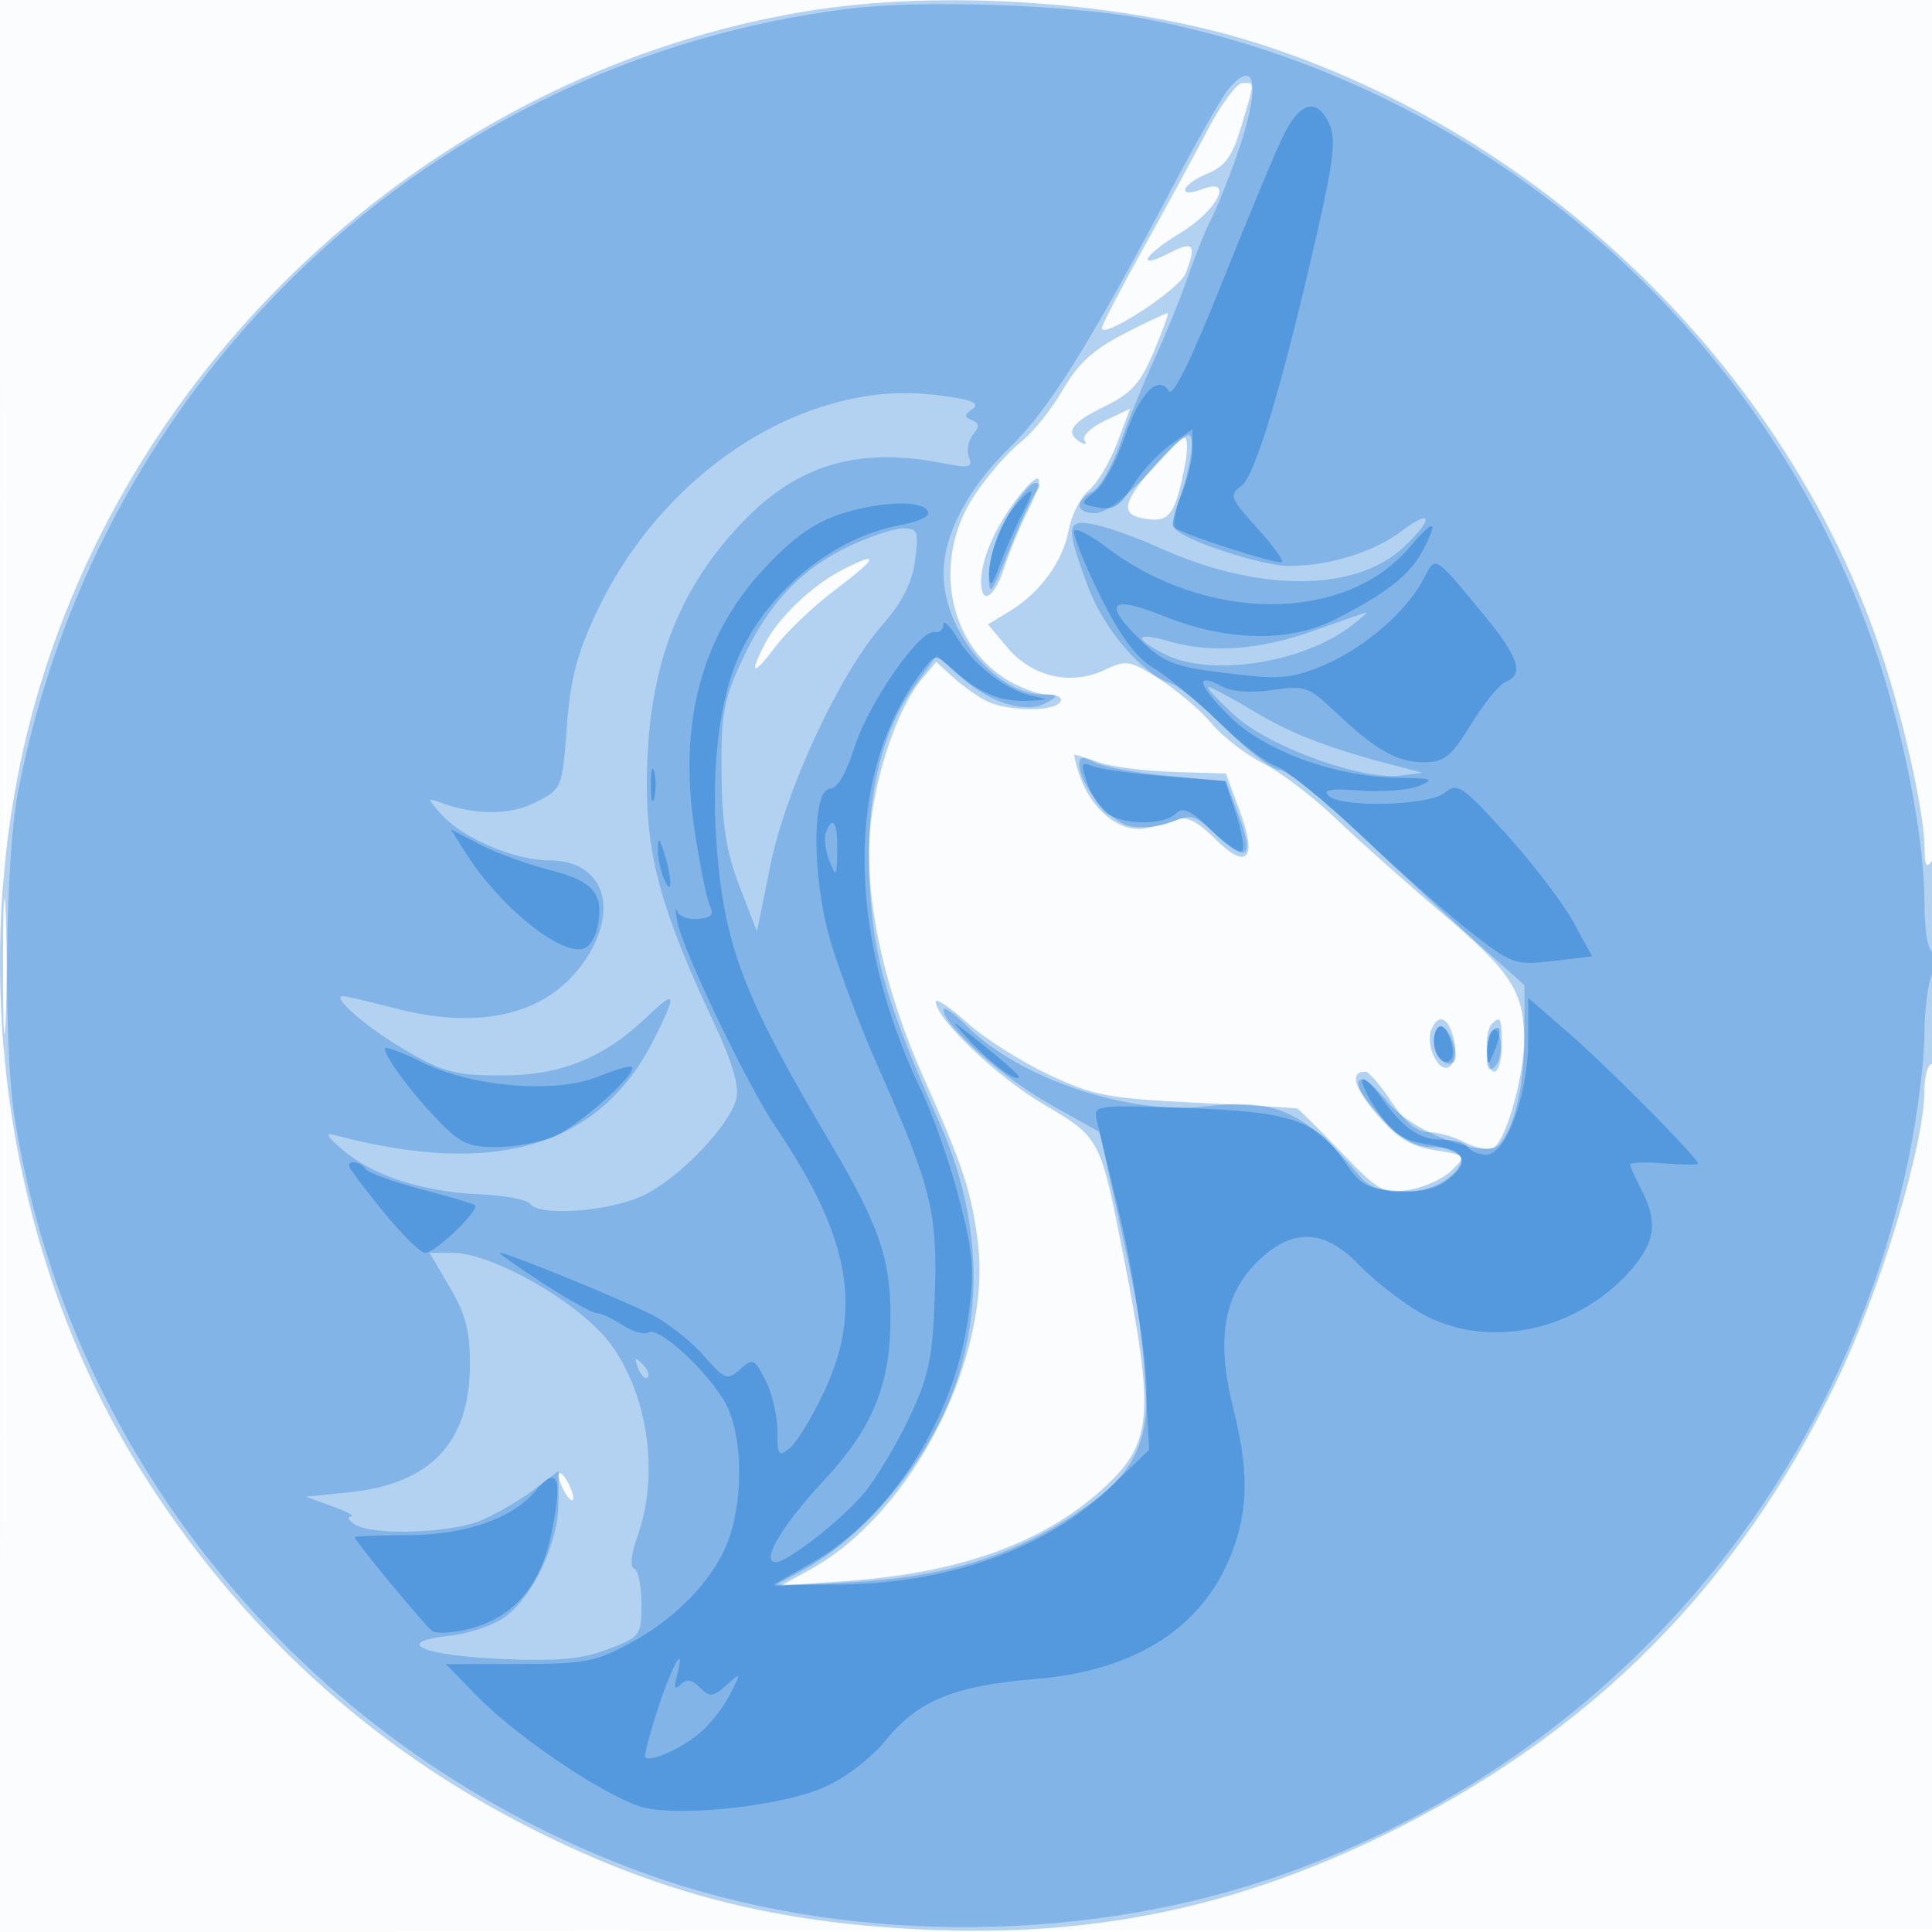
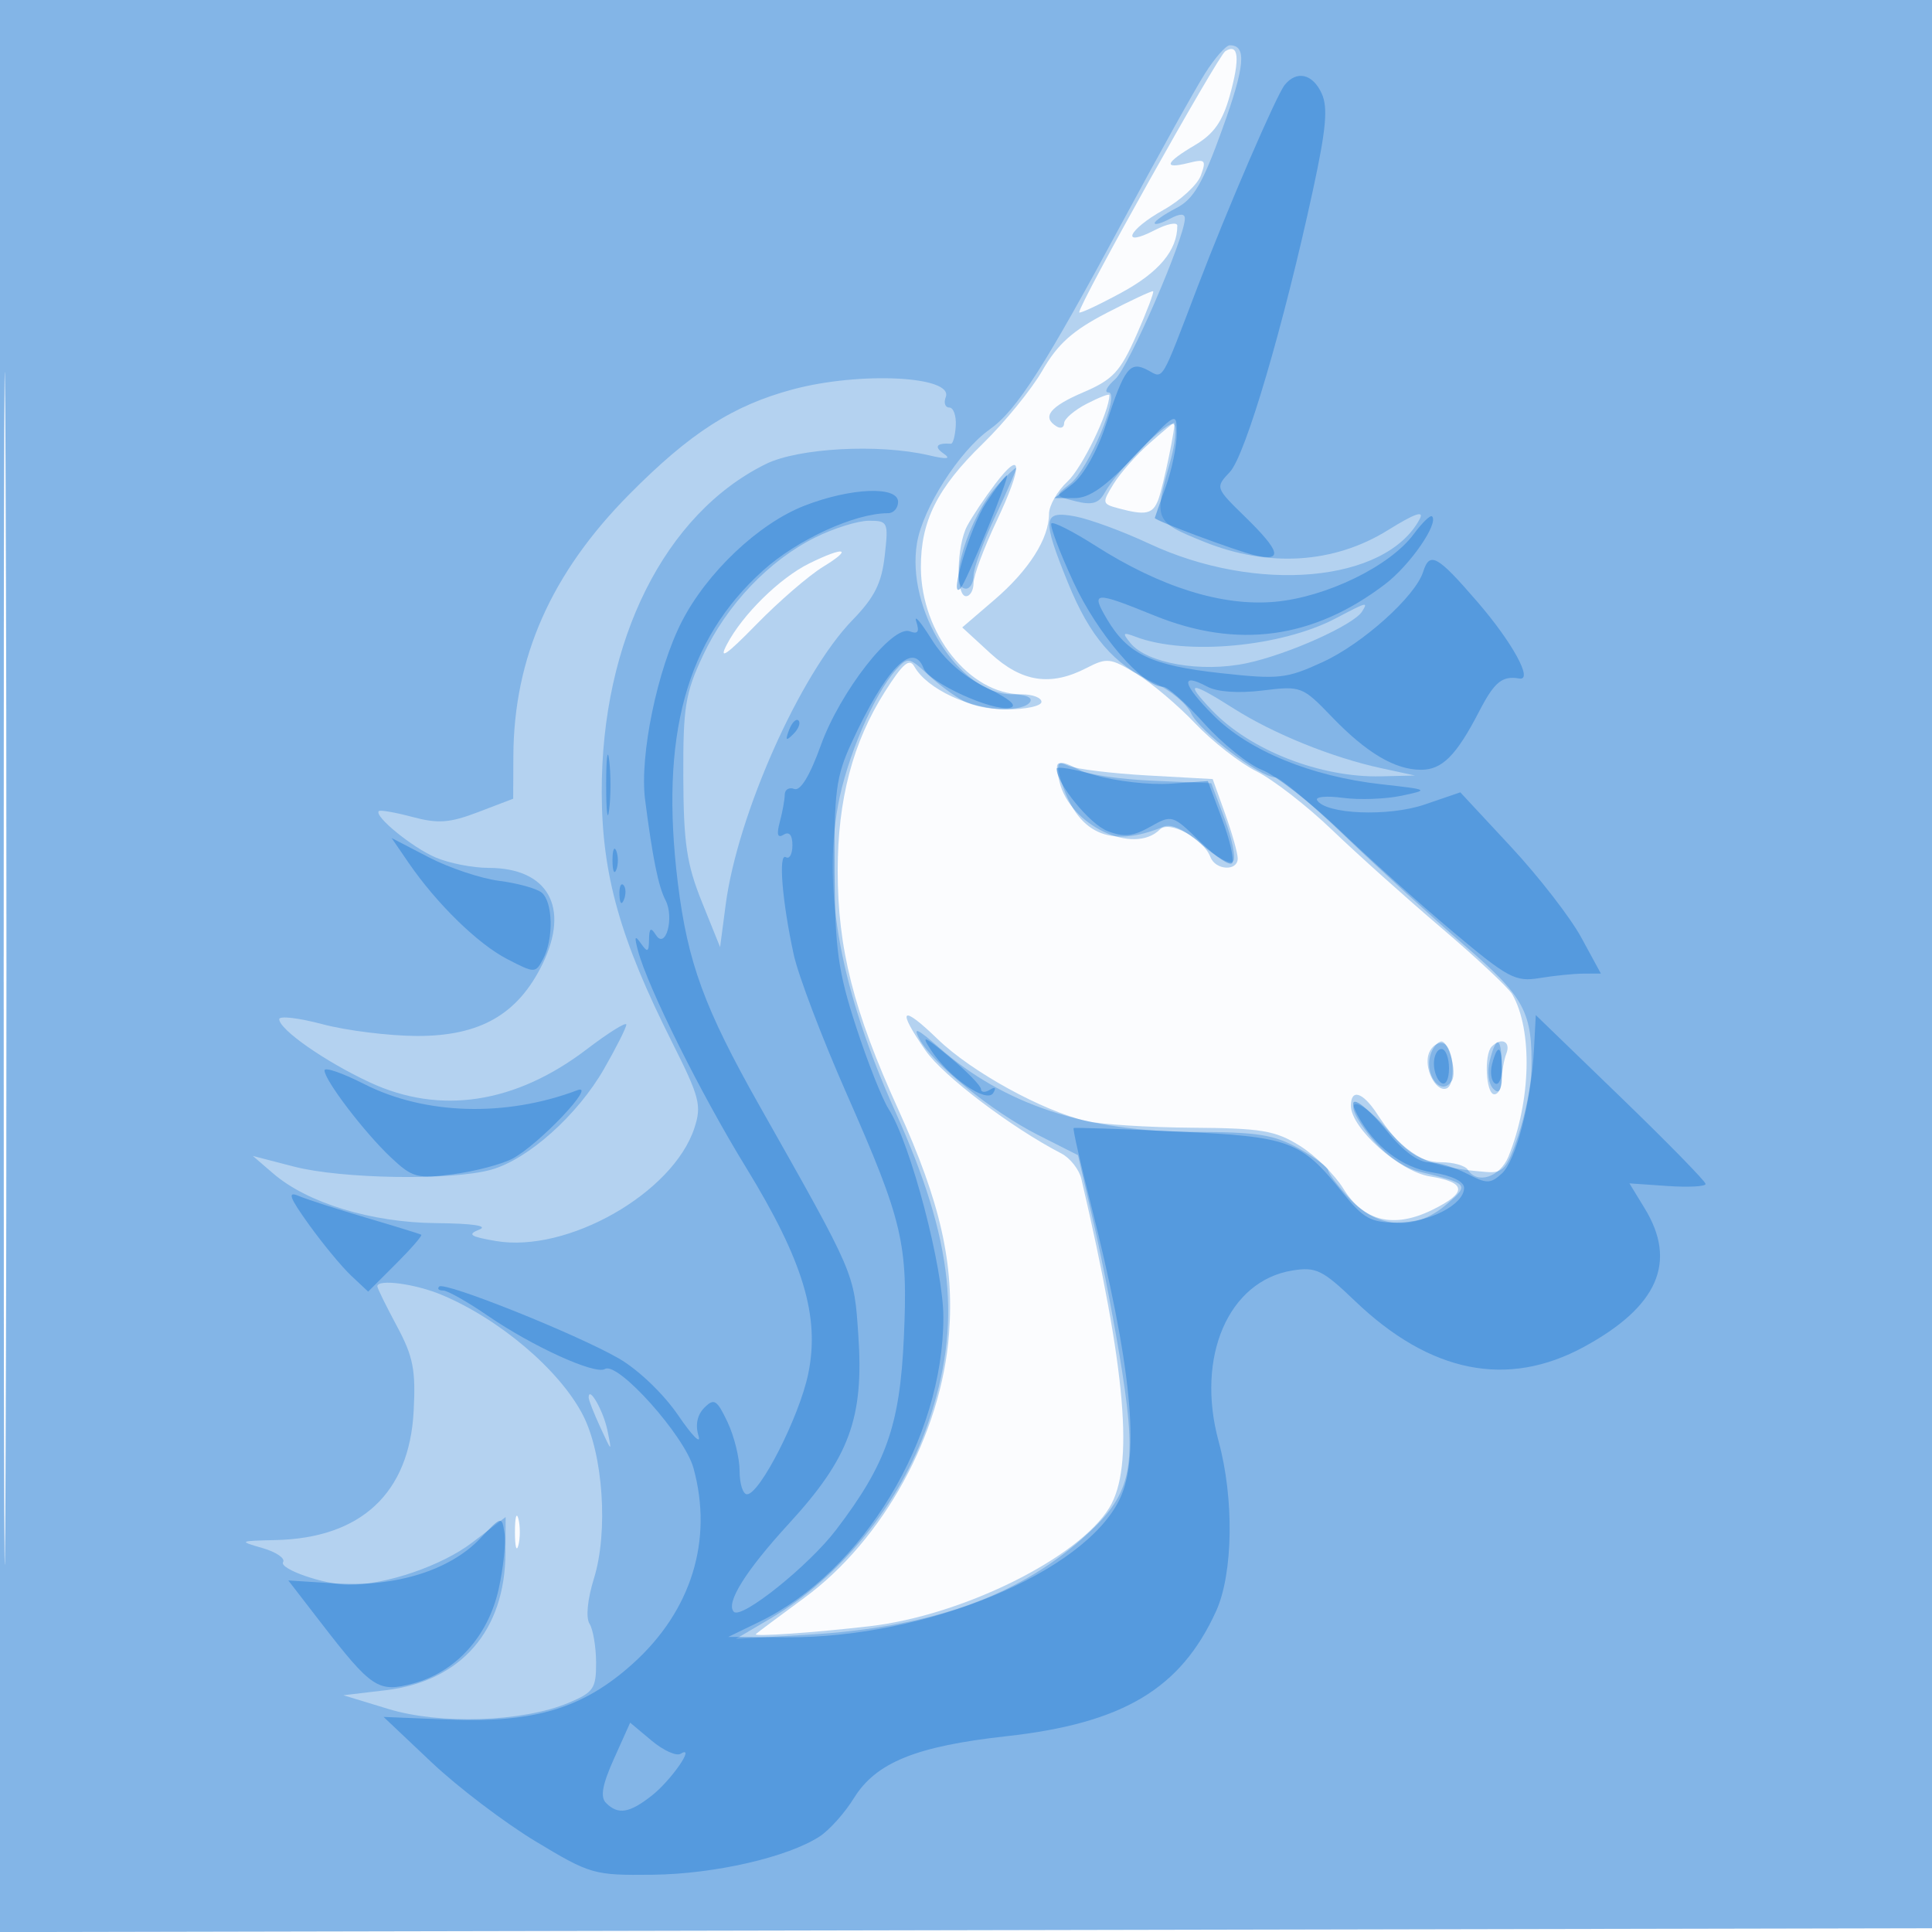
<svg xmlns="http://www.w3.org/2000/svg" width="256" height="256">
  <path fill="#1976D2" fill-opacity=".016" fill-rule="evenodd" d="M0 128.004v128.004l128.25-.254 128.25-.254.254-127.75L257.008 0H0v128.004m.485.496c0 70.4.119 99.053.265 63.672.146-35.38.146-92.98 0-128C.604 29.153.485 58.1.485 128.5" />
-   <path fill="#1976D2" fill-opacity=".319" fill-rule="evenodd" d="M106.437 1.559C59.822 9.395 19.956 44.242 5.692 89.619-5.18 124.208-.25 164.47 18.553 194.637c12.979 20.825 30.572 36.957 52.122 47.794 16.905 8.501 32.038 12.364 51.93 13.255 22.249.996 41.075-2.901 60.935-12.615 27.127-13.267 46.545-32.699 59.648-59.688C249.116 171.171 255 151.75 255 144.393c0-1.866.45-3.393 1-3.393.621 0 .994-5.406.985-14.25-.011-9.57-.334-13.757-.985-12.75-.738 1.142-.973.739-.985-1.685-.019-4.106-2.325-14.953-5.031-23.667-11.898-38.319-44.634-70.759-83.812-83.052-17.394-5.457-41.567-7.091-59.735-4.037m53.564 15.691c-1.803 3.438-5.691 10.592-8.64 15.9-2.948 5.307-5.361 9.948-5.361 10.312 0 1.593 10.302-5.126 11.107-7.244 1.458-3.834 1.055-4.353-2.107-2.718-4.576 2.366-3.512.349 1.38-2.617 4.899-2.97 7.198-7.433 3.009-5.841-3.493 1.328-2.926-.577.608-2.041 2.373-.983 3.31-2.294 4.5-6.303 1.815-6.111 1.804-5.698.142-5.698-.748 0-2.835 2.813-4.638 6.25M149 44.194c-4.146 2.134-6.162 3.979-8.189 7.496-1.479 2.565-4.024 5.708-5.654 6.984-1.631 1.277-4.358 4.424-6.061 6.995-5.413 8.172-3.693 19.054 3.802 24.061 1.869 1.249 4.483 2.27 5.809 2.27 1.353 0 2.14.439 1.793 1-.834 1.349-7.108 1.269-9.816-.125-1.201-.619-3.183-2.035-4.405-3.147l-2.221-2.022-2.006 2.397c-3.101 3.706-6.153 12.715-6.76 19.956-.758 9.038 1.833 20.969 7.123 32.803 5.143 11.507 6.306 15.029 7.144 21.642 1.93 15.241-8.664 36.009-22.162 43.444l-3.897 2.146 8.5-.588c14.997-1.037 26.111-4.997 33.98-12.107 6.757-6.104 7.08-9.552 2.901-30.899-3.079-15.727-3.11-15.785-10.556-20.14C132.2 142.778 124 134.983 124 132.743c0-.537 1.857.702 4.127 2.752 2.269 2.051 7.107 5.135 10.75 6.855 5.993 2.829 7.86 3.187 19.623 3.768 7.15.352 13.171.695 13.379.762.208.066 2.811 2.651 5.784 5.745 5.071 5.278 5.631 5.589 9.061 5.032 2.011-.326 4.552-1.489 5.648-2.584 1.988-1.988 1.985-1.992-2.227-2.666-3.248-.519-5.007-1.596-7.651-4.685-3.125-3.651-3.693-5.722-1.568-5.722.445 0 1.999 1.8 3.455 4 1.773 2.678 3.386 4.002 4.883 4.006 1.23.004 3.421.625 4.87 1.381 1.449.756 3.159 1.05 3.8.654 1.675-1.035 4.074-9.655 4.021-14.45-.069-6.282-1.756-8.846-10.955-16.652-4.675-3.967-10.975-9.581-14-12.475-3.025-2.893-7.356-6.187-9.624-7.319-2.269-1.131-5.345-3.507-6.836-5.28-1.491-1.772-4.601-4.42-6.91-5.885-3.954-2.507-4.381-2.577-7.309-1.19-4.407 2.087-9.566.896-12.808-2.956l-2.607-3.099 2.886-1.755c4.064-2.471 7.041-6.574 7.833-10.793.372-1.986 1.564-4.329 2.649-5.207 1.084-.878 2.759-3.674 3.723-6.212l1.752-4.616-3.332 1.589c-1.832.874-3.056 2.034-2.72 2.578.343.555.104.676-.542.276-2.092-1.292-1.214-2.593 3.201-4.737 3.54-1.72 4.756-3.063 6.489-7.165 1.173-2.777 2.025-5.112 1.894-5.189-.131-.077-2.714 1.133-5.739 2.69m3.561 18.006c-4.017 4.693-4.098 6.158-.362 6.604 2.787.333 3.557-.802 4.792-7.054.407-2.062.386-3.75-.047-3.75-.434 0-2.406 1.89-4.383 4.2m-17.891 3.989c-2.842 3.726-4.67 7.983-4.67 10.876 0 3.222 1.768 2.173 3.058-1.815.667-2.062 2.083-5.481 3.147-7.597 2.494-4.959 1.704-5.712-1.535-1.464m-23.17 9.38c-3.906 2.028-8.316 6.238-10.089 9.631-2.23 4.269-1.653 4.479 1.339.487 1.513-2.017 5.158-5.472 8.1-7.678 5.559-4.165 5.813-5.119.65-2.44m31.607 27.308c1.558 4.469 5.279 7.452 8.587 6.886 1.543-.264 3.534-.794 4.423-1.178 1.091-.47 2.658.343 4.812 2.497 4.332 4.333 5.731 2.791 3.331-3.673l-1.822-4.909-6.891-.212c-3.791-.117-8.231-.68-9.869-1.25-1.637-.571-3.111-1.038-3.275-1.038-.165 0 .152 1.295.704 2.877M.397 128c0 7.975.156 11.238.346 7.25.189-3.988.189-10.513 0-14.5-.19-3.987-.346-.725-.346 7.25m189.214 8.572c-.332.865-.114 2.489.485 3.608 1.479 2.764 3.368.804 2.512-2.607-.728-2.899-2.094-3.355-2.997-1.001m8.056-.905c-1.054 1.053-.776 6.333.333 6.333.55 0 1-1.575 1-3.5 0-3.597-.182-3.984-1.333-2.833M74.031 195.5c0 .55.436 1.675.969 2.5.533.825.969 1.05.969.5s-.436-1.675-.969-2.5c-.533-.825-.969-1.05-.969-.5" />
-   <path fill="#1976D2" fill-opacity=".315" fill-rule="evenodd" d="M112.5 1.15C57.228 8.032 13.056 49.69 2.379 105c-1.713 8.874-1.959 33.61-.43 43.182 7.318 45.809 39.475 84.242 83.817 100.176 25.315 9.096 56.434 9.339 82.391.643 43.498-14.573 75.661-50.944 84.827-95.924 1.109-5.44 2.016-12.663 2.016-16.05 0-3.387.515-7.12 1.143-8.295.858-1.603.858-2.232 0-2.518-.696-.232-1.143-2.844-1.143-6.687 0-7.694-2.29-20.176-5.657-30.834-13.863-43.886-51.918-77.487-97.616-86.192C141.861.622 122.183-.056 112.5 1.15m50.311 10.6c-.824.963-4.345 7.15-7.825 13.75-10.659 20.22-16.034 28.793-21.184 33.792-5.513 5.351-8.747 11.481-8.78 16.642-.048 7.534 6.853 16.017 13.096 16.096 2.132.028 2.195.14.594 1.071-2.607 1.518-7.372.136-11.237-3.257l-3.376-2.964-2.937 4.055c-4.512 6.228-6.536 15.185-5.938 26.277.531 9.857 2.308 15.907 9.298 31.651 6.747 15.196 5.832 31.195-2.513 43.916-4.426 6.747-9.959 12.175-15.509 15.216l-4 2.191 10-.515c12.142-.626 20.94-3.217 29.324-8.636 11.812-7.634 12.521-12.474 6.049-41.288l-2.191-9.753-6.447-3.605C133.057 142.934 125 135.81 125 133.802c0-.525 1.407.451 3.126 2.17 6.939 6.939 21.482 11.82 31.656 10.624 9.326-1.096 13.096.643 20.612 9.51 2.092 2.467 8.296 2.472 11.5.009 2.954-2.271 2.019-4.115-2.085-4.115-2.228 0-3.999-.982-6.441-3.571-3.186-3.378-4.202-5.429-2.691-5.429.373 0 1.869 1.428 3.326 3.172 3.206 3.841 12.803 7.47 14.616 5.527 2.052-2.2 3.381-7.93 3.381-14.581v-6.583l-6.18-5.517c-3.4-3.035-10.334-9.455-15.41-14.268-5.076-4.813-9.975-8.75-10.885-8.75-.91 0-4.1-2.444-7.087-5.432-2.987-2.987-6.249-5.691-7.248-6.008-3.809-1.209-8.902-7.141-11.031-12.848-3.026-8.11-2.902-9.033 1.091-8.16 1.787.391 5.5 1.731 8.25 2.978 13.305 6.033 26.228 5.979 32.612-.137 3.903-3.74 3.666-5.082-.362-2.042-3.731 2.816-9.595 4.635-14.963 4.643-3.399.006-13.303-3.183-15-4.829-.393-.381-.075-2.486.706-4.678.78-2.193 1.419-5.112 1.418-6.487-.001-2.259-.513-1.945-5.309 3.25-3.292 3.567-6.123 5.75-7.455 5.75-2.601 0-2.807-1.576-.376-2.877.974-.522 2.608-3.35 3.632-6.286 1.023-2.935 3.095-8.037 4.604-11.337 1.508-3.3 3.516-8.25 4.462-11 .945-2.75 2.309-6.125 3.031-7.5.721-1.375 2.254-5.184 3.406-8.465 3.136-8.933 2.614-13.116-1.095-8.785m-54.049 42.192C96.478 57.869 85.26 68.065 79.196 80.813c-2.747 5.776-3.606 9.035-4.087 15.5-.604 8.125-.635 8.201-4.109 9.984-3.395 1.742-7.959 1.755-12.663.036-1.755-.642-1.753-.576.045 1.472C61.21 111.027 68.11 114 72.759 114c6.896 0 9.317 5.905 5.17 12.614-4.706 7.615-13.732 10.083-25.573 6.991-3.38-.883-6.487-1.605-6.905-1.605-1.702 0 3.268 4.267 8.483 7.282 4.821 2.787 6.502 3.218 12.566 3.218 7.848 0 13.504-2.287 19.25-7.783 3.894-3.726 4.029-3.187.797 3.19-7.102 14.016-20.958 18.144-42.047 12.527-1.517-.404-1.275.082 1 2.013 3.942 3.345 10.582 5.484 18 5.799 3.3.14 6.322.704 6.715 1.254 1.276 1.785 11.022.992 15.353-1.25 4.778-2.472 11.12-9.16 11.996-12.649.424-1.689-.525-4.879-3.058-10.275-6.849-14.593-8.856-21.854-8.796-31.826.088-14.657 3.884-25.019 12.505-34.134 7.337-7.758 15.403-10.195 26.538-8.02 3.685.72 4.17.617 3.638-.77-.338-.881-.096-2.227.539-2.991.88-1.062.848-1.514-.138-1.912-1.046-.422-1.04-.698.035-1.454.954-.67.25-1.11-2.5-1.565-6.275-1.036-11.49-.654-17.565 1.288m24.78 14.396c-1.412 2.409-2.529 5.855-2.514 7.75.026 3.116.255 2.848 2.637-3.088 1.435-3.575 3.052-7.062 3.594-7.75.66-.837.629-1.25-.094-1.25-.595 0-2.225 1.952-3.623 4.338M112.5 72.387c-6.408 3.035-10.682 7.588-14.185 15.113-2.439 5.239-2.782 7.142-2.707 15 .065 6.854.635 10.422 2.39 14.962l2.305 5.962 1.748-8.636c2.059-10.172 9.164-25.468 14.84-31.948 2.677-3.057 3.966-5.596 4.36-8.59.507-3.86.361-4.249-1.596-4.24-1.185.005-4.405 1.075-7.155 2.377M174 83.605c-6.991 2.5-13.465 2.983-18.94 1.412-4.588-1.316-5.014-.567-.903 1.585 6.08 3.182 18.367 1.345 24.971-3.733 1.305-1.004 2.147-1.771 1.872-1.706-.275.065-3.425 1.164-7 2.442m-10.303 11.274c4.594 4.158 16.92 8.572 22.016 7.885l2.787-.375-3-.775c-9.175-2.367-14.226-4.282-19.197-7.275-3.05-1.836-5.828-3.321-6.174-3.298-.346.023 1.259 1.75 3.568 3.838m-20.693 6.336c.007 2.666 3.902 7.545 6.555 8.21 1.534.386 4.027.161 5.643-.509 2.609-1.08 3.166-.938 5.651 1.443 4.286 4.106 5.396 3.407 3.35-2.109l-1.762-4.75-7.693-.7c-4.232-.385-8.606-1.189-9.721-1.785-1.547-.829-2.026-.781-2.023.2M190 137.941c0 1.962 1.691 3.702 2.658 2.734.785-.785-.65-4.675-1.725-4.675-.513 0-.933.873-.933 1.941m7.75-1.369c-.412.419-.75 1.901-.75 3.295 0 1.82.305 2.228 1.085 1.448.596-.596.934-2.079.75-3.295-.184-1.215-.673-1.867-1.085-1.448M59.618 170.611c2.133 3.64 2.691 5.844 2.647 10.462-.095 10.17-5.279 15.557-16.036 16.667l-5.707.589 3.489 1.259c1.919.693 3.039 1.301 2.489 1.351-.55.05-.325.528.5 1.061 2.323 1.501 12.65 1.173 16.728-.531 2.016-.842 5.151-2.665 6.968-4.051l3.304-2.52v4.339c0 5.17-3.398 12.344-7.136 15.064-1.449 1.056-4.74 2.156-7.313 2.446-7.655.863-3.684 2.611 6.992 3.078 7.347.321 10.558.026 13.996-1.287 4.333-1.655 4.461-1.828 4.461-6.037 0-2.384-.437-4.484-.971-4.668-.584-.2-.402-1.928.456-4.333 2.889-8.095 1.393-18.689-3.591-25.43C76.907 172.678 65.298 166 59.911 166h-2.995l2.702 4.611m24.946 10.682c.376.986.935 1.541 1.243 1.233.308-.307.001-1.114-.683-1.793-.988-.98-1.102-.865-.56.56" />
-   <path fill="#1976D2" fill-opacity=".428" fill-rule="evenodd" d="M170.158 17.75c-1.035 2.063-4.713 10.864-8.174 19.56-4.107 10.319-6.576 15.355-7.11 14.5-1.42-2.276-3.892.322-5.869 6.169-1.019 3.014-2.775 6.226-3.902 7.139-2.044 1.655-2.043 1.66.428 2.133 1.98.378 2.891-.197 4.543-2.871 1.137-1.839 3.385-4.283 4.997-5.43L158 56.864v2.6c0 1.43-.681 4.23-1.513 6.222-.832 1.991-1.277 3.857-.989 4.145.867.867 13.927 5.078 14.371 4.634.226-.227-1.29-2.296-3.371-4.598-3.507-3.883-3.653-4.28-2.011-5.481 1.857-1.358 5.428-13.315 10.117-33.876 2.112-9.263 2.428-12.143 1.547-14.078-1.591-3.492-3.825-3.001-5.993 1.318m-35.433 49.002c-2.02 2.232-3.745 6.747-3.655 9.563.053 1.615.416 1.247 1.394-1.409.728-1.977 2.058-5.014 2.955-6.75 1.839-3.556 1.632-3.975-.694-1.404m-19.399.374c-5.925 1.056-9.312 3.05-14.217 8.372-8.167 8.86-11.208 20.332-9.101 34.34.716 4.764 1.647 9.354 2.069 10.2.572 1.148.17 1.588-1.585 1.733-1.294.107-2.543-.36-2.776-1.038-.233-.678-.232-.108.004 1.267.634 3.702 9.27 21.744 13.163 27.499 9.768 14.438 11.482 24.003 6.275 35.001-1.563 3.3-3.588 6.618-4.5 7.372-1.492 1.236-1.658 1.006-1.658-2.299 0-2.02-.707-5.04-1.572-6.712-1.47-2.843-1.689-2.935-3.367-1.417-1.676 1.518-1.994 1.397-4.84-1.845-1.675-1.908-4.773-4.344-6.883-5.413C82.277 172.129 67.252 166 66.269 166c-.318 0 2.206 1.8 5.61 4 3.404 2.2 6.639 4 7.19 4 .551 0 2.091.714 3.422 1.586 1.332.873 2.873 1.307 3.425.966 1.499-.926 8.986 6.277 10.641 10.238 1.741 4.169 1.861 11.082.282 16.352-1.593 5.319-6.589 10.852-12.98 14.378-4.895 2.7-6.199 2.957-15.07 2.968l-9.712.012 4.212 4.31c5.641 5.775 18.095 13.984 22.453 14.801 5.558 1.043 17.881-.393 23.271-2.712 3.011-1.295 6.299-3.794 8.456-6.426 4.242-5.177 9.029-7.112 19.795-8.004 13.554-1.122 22.585-7.12 26.216-17.413 1.948-5.52 1.922-10.546-.097-18.58-2.226-8.863-1.265-14.794 3.107-19.166 4.646-4.646 8.916-4.56 13.564.275 1.895 1.972 5.471 4.784 7.946 6.25 8.83 5.229 21.195 2.664 28.395-5.892 2.962-3.521 3.247-6.189 1.099-10.307-.822-1.576-1.494-3.083-1.494-3.351 0-.268 2.025-.325 4.5-.128 2.475.196 4.5.208 4.5.026 0-.735-11.853-12.711-17-17.176l-5.5-4.772v5.633c0 7.107-2.929 15.132-5.524 15.132-1.022 0-2.136-.45-2.476-1-.34-.55-1.941-1-3.559-1-2.956 0-5.143-1.594-8.229-6-.916-1.309-1.889-2.156-2.163-1.883-.273.273.631 2.156 2.009 4.183 1.962 2.887 3.37 3.825 6.496 4.325 5.026.803 5.907 2.179 2.935 4.585-1.687 1.366-3.581 1.804-6.876 1.588-3.932-.258-4.863-.771-6.892-3.798-3.725-5.556-7.084-6.704-21.051-7.188-12.037-.417-12.318-.378-11.846 1.631.266 1.131 1.686 7.007 3.155 13.057 1.469 6.05 2.924 15.411 3.232 20.803l.561 9.802-4.981 4.802c-8.71 8.395-21.839 13.059-36.791 13.069l-8 .005 5.115-2.933c10.414-5.973 18.765-19.016 20.645-32.245.906-6.376.767-8.369-1.101-15.703-1.176-4.62-3.446-11.145-5.044-14.5-10.202-21.415-10.067-42.764.354-56.031 1.495-1.904 1.549-1.902 3.774.125 3.425 3.12 6.285 4.32 9.941 4.17 2.739-.113 2.883-.217.829-.601-3.474-.649-7.865-3.972-10.108-7.652-1.044-1.711-1.899-2.548-1.901-1.861-.002.688-.52 1.138-1.15 1-1.93-.421-8.789 9.426-10.623 15.25-1.086 3.453-2.289 5.5-3.231 5.5-2.192 0-2.463 9.69-.506 18.143.873 3.771 4.043 12.391 7.044 19.156 6.935 15.627 7.738 18.965 7.311 30.373-.297 7.925-.814 10.306-3.44 15.828-1.699 3.575-4.383 8.029-5.963 9.899-3.025 3.577-10.104 9.101-11.663 9.101-2.025 0 .801-4.833 6.225-10.649 6.663-7.144 8.992-12.818 8.992-21.903 0-7.689-1.517-12.067-7.955-22.968-11.251-19.049-13.837-25.61-14.966-37.98-.993-10.882.107-20.789 2.989-26.921 4.025-8.563 12.585-15.429 21.182-16.989 2.063-.374 3.75-1.058 3.75-1.519 0-1.351-3.188-1.744-7.674-.945m71.42 5.421c-8.557 10.056-26.969 10.012-40.219-.095-1.97-1.502-3.84-2.472-4.156-2.156-.316.315 1.159 4.091 3.277 8.389 2.754 5.587 4.802 8.385 7.182 9.815 1.832 1.1 5.71 4.314 8.619 7.141 2.91 2.828 6.361 5.48 7.67 5.894 1.31.414 6.506 4.654 11.548 9.423 5.041 4.769 11.594 10.543 14.56 12.832 5.149 3.972 5.629 4.133 10.571 3.548l5.177-.614-2.532-4.612c-1.393-2.537-5.379-7.753-8.859-11.592-5.802-6.402-6.473-6.857-8.109-5.5-2.116 1.757-13.8 2.055-15.46.395-.78-.78.4-.968 4.2-.667 2.907.23 6.41-.041 7.785-.602 2.184-.89 1.849-1.027-2.645-1.083-8.386-.103-17.845-3.553-22.496-8.204-4.182-4.182-4.57-5.845-.907-3.884 1.306.698 3.873.874 6.665.455 4.233-.635 4.791-.445 8.212 2.795 5.454 5.164 8.26 6.775 11.808 6.775 2.756 0 3.614-.687 6.29-5.036 1.705-2.77 3.768-5.294 4.586-5.607 2.459-.944 1.712-3.308-2.759-8.718-6.829-8.267-6.484-8.058-8.127-4.919-2.223 4.244-7.601 8.945-12.921 11.295-3.855 1.703-5.914 1.995-10.5 1.489-9.494-1.046-10.802-1.48-14.066-4.671-5.103-4.99-4.062-6.054 3.11-3.179 8.398 3.366 16.64 3.505 22.75.384 6.862-3.506 9.879-5.903 11.589-9.21 2.107-4.075 1.469-4.173-1.843-.281M86.232 104c0 1.925.206 2.713.457 1.75.252-.963.252-2.537 0-3.5-.251-.963-.457-.175-.457 1.75m57.89-.079c.599 1.717 1.911 3.562 2.917 4.1 2.52 1.348 7.312 1.228 8.759-.219.931-.931 1.976-.444 4.685 2.182 1.918 1.858 3.766 3.101 4.106 2.76.341-.34-.026-2.56-.815-4.931l-1.434-4.313-7.92-.638c-4.356-.35-8.7-.958-9.653-1.35-1.549-.637-1.618-.382-.645 2.409m-34.689 6.394c-.278.724-.067 2.411.468 3.75.895 2.243.977 2.139 1.036-1.315.064-3.795-.582-4.84-1.504-2.435m-47.72 2.701c4.571 7.219 12.753 13.787 15.745 12.638.703-.269 1.484-1.57 1.736-2.891.836-4.371-.525-5.992-6.261-7.453-2.988-.761-7.18-2.291-9.314-3.399l-3.882-2.016 1.976 3.121m25.457-.516c-.016 1.1.357 2.9.83 4 1.095 2.548 1.095-.081 0-3.5-.644-2.01-.806-2.108-.83-.5m41.33 25.406c2.758 3.003 6.5 5.737 6.5 4.75 0-.228-2.137-2.125-4.75-4.216-4.574-3.66-4.639-3.68-1.75-.534m61.5.035c0 1.99 1.304 3.422 2.252 2.474.784-.784-.341-4.415-1.369-4.415-.485 0-.883.873-.883 1.941m7.667-1.274c-.367.366-.638 1.604-.604 2.75.059 1.915.141 1.89 1.022-.312.979-2.448.776-3.633-.418-2.438M51 138.93c0 1.111 3.209 5.475 6.852 9.32 3.041 3.209 4.179 3.75 7.883 3.75 2.381 0 5.825-.625 7.652-1.388 3.253-1.36 11.149-8.409 10.333-9.225-.227-.227-2.167.32-4.311 1.216-5.608 2.343-16.719 1.488-23.356-1.797-2.779-1.375-5.053-2.219-5.053-1.876m-4.328 16.32C51.121 161.318 55.35 166 56.38 166c1.323 0 7.272-5.742 6.547-6.32-.235-.187-3.47-1.143-7.189-2.124-3.718-.982-7.007-2.183-7.309-2.67-.301-.487-1.026-.886-1.61-.886-.673 0-.727.459-.147 1.25m24.267 42.323c-2.997 3.612-9.267 5.805-16.689 5.839-3.987.018-7.25.14-7.25.271 0 .481 9.384 11.836 10.279 12.439.508.342 2.466.274 4.351-.151 6.073-1.37 9.818-5.43 11.318-12.27 1.695-7.733 1.024-9.782-2.009-6.128m16.289 28.677c-1.129 3.438-1.9 6.404-1.715 6.591.641.651 4.335-.933 6.925-2.971 1.431-1.125 3.33-3.469 4.219-5.208 1.608-3.145 1.606-3.152-.401-1.365-1.784 1.589-2.191 1.626-3.501.315-1.062-1.062-1.79-1.177-2.563-.404-.773.773-.921.471-.519-1.064 1.228-4.697-.518-1.766-2.445 4.106" />
+   <path fill="#1976D2" fill-opacity=".311" fill-rule="evenodd" d="M0 128.004v128.004l128.25-.254 128.25-.254.254-127.75L257.008 0H0v128.004m.485.496c0 70.4.119 99.053.265 63.672.146-35.38.146-92.98 0-128C.604 29.153.485 58.1.485 128.5M162.361 6.782C161.375 7.403 143 40.245 143 41.385c0 .233 2.505-.934 5.567-2.593 4.994-2.704 7.433-5.619 7.433-8.883 0-.528-1.35-.262-3 .591-4.602 2.38-3.562-.036 1.152-2.675 2.284-1.279 4.521-3.343 4.972-4.587.74-2.039.577-2.201-1.652-1.642-3.415.858-3.091-.033.861-2.365 2.493-1.471 3.655-3.115 4.609-6.523 1.393-4.976 1.19-7.043-.581-5.926m-15.73 34.688c-4.484 2.32-6.49 4.117-8.5 7.613-1.447 2.517-5.012 6.891-7.921 9.721-6.024 5.858-8.22 10.259-8.188 16.414.045 8.724 6.453 16.782 13.346 16.782 1.448 0 2.632.45 2.632 1s-2.084 1-4.632 1c-4.742 0-10.536-2.691-12.201-5.666-.659-1.178-1.521-.446-3.918 3.328-4.248 6.69-6.249 14.279-6.249 23.706 0 10.317 2.104 18.609 8.027 31.64 5.597 12.311 7.436 20.452 6.724 29.758-1.015 13.259-8.689 27.254-19.166 34.952-3.347 2.459-6.242 4.623-6.434 4.809-.385.372 7.667-.186 15.11-1.048 12.279-1.421 27.672-9.04 31.738-15.709 3.304-5.42 2.216-18.191-3.711-43.55-.293-1.254-1.49-2.776-2.66-3.382-6.586-3.408-15.668-10.289-17.974-13.616-3.882-5.602-3.246-6.211 1.596-1.53 4.497 4.347 13.911 9.524 19.75 10.862 1.925.441 8.225.835 14 .875 9.14.064 10.979.371 14.2 2.373 2.034 1.264 4.639 3.819 5.787 5.677 2.701 4.371 6.683 5.335 11.767 2.851 4.704-2.298 4.613-3.655-.298-4.453-4.038-.657-10.456-6.403-10.456-9.362 0-2.296 1.572-1.817 3.452 1.052 2.97 4.534 5.477 6.433 8.489 6.433 1.618 0 3.219.45 3.559 1 1.22 1.974 4.264.983 5.376-1.75 2.996-7.37 3.222-16.738.517-21.483-.491-.862-4.718-4.823-9.393-8.803-4.675-3.98-11.2-9.83-14.5-12.999-3.3-3.17-7.8-6.661-10-7.758-2.2-1.096-5.859-3.954-8.131-6.35-2.273-2.396-5.788-5.367-7.811-6.601-3.408-2.079-3.893-2.134-6.569-.75-4.781 2.472-8.583 1.894-12.754-1.938l-3.735-3.432 4.276-3.668C136.337 75.555 139 71.361 139 68.09c0-1.105 1.107-3.04 2.461-4.3 1.934-1.8 5.539-9.246 5.539-11.441 0-.22-1.35.298-3 1.151s-3 2.016-3 2.585c0 .568-.45.755-1 .415-1.993-1.232-.911-2.609 3.549-4.521 3.93-1.685 4.887-2.716 7.042-7.589 1.371-3.101 2.362-5.71 2.201-5.798-.16-.088-2.933 1.207-6.161 2.878m5.669 17.28c-1.719 1.513-3.854 3.931-4.745 5.375-1.558 2.522-1.532 2.648.662 3.236 3.59.962 4.52.765 5.247-1.111.666-1.719 2.43-10.25 2.119-10.25-.087 0-1.565 1.237-3.283 2.75m-20.434 5.38c-1.405 1.854-3.074 4.353-3.71 5.554C126.738 72.364 126.627 79 128 79c.55 0 1-.787 1.001-1.75 0-.963 1.364-4.633 3.031-8.156 3.542-7.487 3.466-9.756-.166-4.964m-24.623 10.521c-3.926 1.935-8.859 6.786-10.933 10.75-1.114 2.13-.076 1.424 3.908-2.657 2.985-3.056 6.969-6.497 8.854-7.647 4.037-2.461 2.847-2.751-1.829-.446m33.145 28.935c1.359 5.763 9.835 9.791 13.305 6.321 1.251-1.251 5.753 1.207 6.692 3.653.677 1.766 3.613 1.92 3.62.19.003-.687-.743-3.336-1.656-5.885l-1.661-4.635-8.594-.476c-4.727-.262-9.449-.838-10.494-1.279-1.688-.715-1.823-.48-1.212 2.111m48.953 35.967c-.719 1.875.837 5.099 2.268 4.697 1.366-.383 1.058-5.528-.358-6-.688-.229-1.547.357-1.91 1.303m8.326-.886c-1.054 1.053-.776 6.333.333 6.333.55 0 1-.863 1-1.918s.273-2.63.607-3.5c.605-1.577-.675-2.181-1.94-.915M68.232 203c0 1.925.206 2.713.457 1.75.252-.963.252-2.537 0-3.5-.251-.963-.457-.175-.457 1.75" />
+   <path fill="#1976D2" fill-opacity=".312" fill-rule="evenodd" d="M0 128.004v128.004l128.25-.254 128.25-.254.254-127.75L257.008 0H0v128.004m.485.496c0 70.4.119 99.053.265 63.672.146-35.38.146-92.98 0-128C.604 29.153.485 58.1.485 128.5M159.659 9.75c-1.304 2.063-6.122 10.725-10.708 19.25-10.595 19.697-14.187 25.32-17.834 27.917-4.01 2.855-8.823 10.381-9.607 15.022C120.023 80.741 127.09 92 134.101 92c1.757 0 2.759.418 2.399 1-.83 1.343-6.106 1.27-8.816-.122-1.201-.617-3.343-2.202-4.76-3.521-2.453-2.283-2.653-2.313-4.171-.628-2.972 3.3-6.584 11.743-7.719 18.04-2.057 11.423.404 24.517 7.63 40.595 7.729 17.199 8.851 28.012 4.284 41.287-3.629 10.547-11.562 20.344-20.948 25.867l-4.5 2.648 9.5-.556c16.091-.941 27.55-4.941 36.351-12.688 6.544-5.76 7.365-9.159 5.346-22.138-.88-5.656-2.558-14.431-3.73-19.499l-2.13-9.216-5.354-2.711c-6.043-3.059-13.927-9.45-15.663-12.696-.882-1.649-.277-1.39 2.549 1.09 8.689 7.626 19.559 11.219 33.995 11.236 8.274.01 10.49.364 13.75 2.196 2.137 1.201 3.886 2.504 3.886 2.894 0 .391 1.306 2.108 2.901 3.816 3.709 3.971 8.682 4.235 12.793.679 3.04-2.629 2.969-2.714-3.62-4.324-2.106-.515-4.579-2.263-6.421-4.539-4.201-5.19-2.285-6.112 2.179-1.048 3.557 4.033 5.936 5.052 13.165 5.636 2.166.175 2.72-.462 4.17-4.798.92-2.75 1.709-6.631 1.753-8.625.171-7.754-.854-9.682-8.805-16.558-4.188-3.623-11.303-10.126-15.811-14.452-4.507-4.326-8.701-7.865-9.32-7.865-2.027 0-10.087-6.131-11.162-8.491-.579-1.27-2.767-3.082-4.864-4.028-5.364-2.419-8.532-6.087-11.442-13.249-3.483-8.573-3.37-9.615.958-8.803 1.911.359 6.302 1.975 9.758 3.592 14.317 6.7 31.388 5.163 35.88-3.231.646-1.206-.633-.762-4.212 1.463-7.143 4.44-15.85 4.981-24.403 1.515-6.554-2.655-6.629-2.832-4.447-10.554.667-2.357.893-4.604.503-4.994-.724-.724-7.39 5.879-9.2 9.113-.767 1.371-1.664 1.627-3.815 1.087-2.793-.701-2.798-.716-.735-2.313C144.246 62.215 148.526 52 146.875 52c-.603 0-.203-.787.89-1.75C149.548 48.679 157 31.498 157 28.958c0-.69-.657-.677-2 .042-1.1.589-2 .841-2 .561 0-.28 1.287-1.175 2.861-1.989 2.303-1.191 3.491-3.229 6.099-10.461C164.98 8.736 165.225 6 162.955 6c-.51 0-1.993 1.688-3.296 3.75m-54.635 41.853c-7.932 2.132-13.584 5.763-21.656 13.915-10.335 10.437-15.287 21.62-15.344 34.649L68 105.835l-4.609 1.76c-3.808 1.454-5.327 1.568-8.741.657-2.273-.607-4.279-.957-4.457-.778-.663.662 4.414 4.807 7.525 6.144 1.77.76 4.932 1.382 7.027 1.382 7.847 0 10.791 5.195 7.177 12.661-3.265 6.745-8.293 9.639-16.693 9.609-3.701-.014-9.316-.712-12.479-1.552-3.162-.841-5.75-1.144-5.75-.674 0 1.378 6.078 5.62 12.007 8.38 9.32 4.338 19.286 2.815 28.743-4.392 2.888-2.201 5.246-3.671 5.241-3.267-.006.404-1.334 3.044-2.953 5.866-3.533 6.161-10.084 12.009-14.973 13.367-5.219 1.45-19.792 1.219-26.097-.414l-5.468-1.417 2.701 2.326c4.55 3.92 13.017 6.499 21.587 6.577 4.864.045 6.973.362 5.712.861-1.626.643-1.212.925 2.213 1.511 9.461 1.619 23.447-6.337 26.291-14.955.995-3.013.714-4.092-2.961-11.401-6.897-13.717-9.283-22.198-9.31-33.086-.051-20.112 8.362-36.933 21.767-43.525 4.298-2.113 14.919-2.689 21.5-1.164 2.532.586 3.085.521 2-.235-1.282-.894-.879-1.408 1-1.278.275.019.565-1.053.644-2.382.08-1.329-.306-2.416-.857-2.416-.55 0-.762-.622-.471-1.382 1.071-2.789-11.373-3.412-20.292-1.015m27.198 12.661C128.364 68.371 125.404 78 128 78c.55 0 1-.787 1.001-1.75 0-.963 1.331-4.562 2.957-8 1.627-3.437 2.83-6.25 2.674-6.25-.156 0-1.24 1.019-2.41 2.264m-24.179 6.944c-6.137 3.038-11.747 8.929-14.895 15.644-2.35 5.012-2.643 6.831-2.607 16.148.035 8.719.451 11.518 2.458 16.5l2.417 6 .741-5.63c1.572-11.941 9.87-30.566 16.801-37.707 2.924-3.013 3.863-4.885 4.272-8.513.506-4.487.432-4.65-2.103-4.649-1.445 0-4.633.993-7.084 2.207M177 81.93c-7.214 3.795-19.871 4.967-26.5 2.454-1.727-.655-1.825-.543-.72.818 2.193 2.699 9.404 3.95 15.416 2.675 5.48-1.163 14.185-5.067 15.292-6.858.813-1.315.672-1.278-3.488.911m-16.437 12.159c5.052 5.314 14.408 8.975 22.437 8.78l4.5-.109-4.5-.976c-6.461-1.401-14.224-4.54-19.5-7.886-5.85-3.71-6.6-3.661-2.937.191m-20.026 9.161c2.157 7.228 6.497 9.237 13.604 6.298 1.078-.445 2.852.385 5.17 2.42 1.941 1.705 3.795 2.669 4.12 2.143.325-.526-.201-3.065-1.17-5.644l-1.761-4.687-7.696-.326c-4.233-.179-8.591-.805-9.684-1.39-2.883-1.542-3.335-1.334-2.583 1.186m49.101 36.25c-1.074 2.8 1.321 5.994 2.755 3.674.682-1.105-.421-5.174-1.403-5.174-.427 0-1.035.675-1.352 1.5m7.754 1.073c-.365 1.454-.155 3.064.481 3.7.836.836 1.127.171 1.127-2.573 0-4.309-.688-4.791-1.608-1.127M50 170.447c0 .246 1.161 2.608 2.579 5.25 2.179 4.057 2.525 5.816 2.23 11.325-.58 10.841-6.971 16.792-18.309 17.046-4.856.109-4.905.14-1.714 1.06 1.807.521 3.033 1.356 2.724 1.856-.561.907 5.479 3 8.691 3.01 4.908.017 12.333-2.518 16.343-5.58L67 201.013l-.022 4.744c-.048 10.304-5.888 17.017-15.833 18.201l-5.645.672 5.95 1.814c6.887 2.1 17.797 1.733 23.864-.802 3.337-1.394 3.685-1.9 3.671-5.341-.009-2.091-.401-4.409-.872-5.152-.508-.802-.268-3.243.589-6 1.918-6.168 1.223-16.436-1.465-21.649-3.061-5.939-11.023-12.712-18.724-15.93-3.514-1.469-8.513-2.128-8.513-1.123m28 14.738c0 .322.697 2.1 1.549 3.95 1.545 3.353 1.548 3.355.93.365-.536-2.591-2.479-5.973-2.479-4.315" />
+   <path fill="#1976D2" fill-opacity=".428" fill-rule="evenodd" d="M170.233 11.25c-1.105 1.364-7.598 16.413-11.543 26.75-4.93 12.92-4.489 12.178-6.576 11.061-2.401-1.285-3.105-.372-5.592 7.264-1.087 3.337-2.943 6.648-4.345 7.75L139.73 66h2.679c1.965 0 4.12-1.53 8.098-5.75 5.408-5.737 5.42-5.743 5.413-2.75-.004 1.65-.656 4.8-1.449 7-.792 2.2-1.448 4.06-1.456 4.134-.037.329 10.764 4.36 13.235 4.939 3.784.886 3.448-.485-1.241-5.065-3.986-3.891-3.989-3.901-2.034-5.982 2.048-2.179 7.118-19.4 11.007-37.384 1.74-8.045 1.997-10.892 1.151-12.75-1.19-2.612-3.31-3.106-4.9-1.142m-39.652 55.5c-2.055 3.149-4.913 12.793-3.335 11.25.759-.741 6.625-15 6.171-15-.214 0-1.49 1.688-2.836 3.75m-24.016.27c-6.046 2.361-12.893 8.839-16.229 15.354-3.248 6.345-5.606 17.785-4.859 23.576 1.009 7.824 1.754 11.487 2.71 13.338 1.201 2.324.003 6.621-1.281 4.594-.671-1.06-.883-.916-.906.618-.026 1.685-.196 1.763-1.081.5-.803-1.147-.891-.912-.375 1 1.324 4.9 8.314 18.926 14.271 28.635 7.629 12.435 9.857 19.816 8.275 27.423-1.176 5.663-6.406 15.942-8.11 15.942-.539 0-.98-1.394-.98-3.099 0-1.704-.72-4.616-1.6-6.471-1.407-2.965-1.778-3.195-3.069-1.904-.939.939-1.219 2.28-.777 3.721.381 1.239-.826.025-2.681-2.698-1.935-2.841-5.292-6.058-7.873-7.546-5.614-3.237-23.102-10.234-23.809-9.527-.289.288-.05.524.53.524.58 0 3.243 1.505 5.917 3.344 5.92 4.07 14.237 7.852 15.523 7.057 1.696-1.049 10.54 8.836 11.721 13.099 2.649 9.57-.263 18.96-8.052 25.963-6.586 5.922-13.013 7.858-24.513 7.386l-8.493-.349 6.344 6c3.49 3.3 9.707 8.025 13.817 10.5 7.264 4.375 7.694 4.498 15.493 4.413 8.185-.089 17.938-2.329 22.144-5.085 1.289-.844 3.323-3.121 4.52-5.059 2.922-4.727 8.234-6.886 20.201-8.21 15.451-1.709 23.097-6.265 27.79-16.559 2.263-4.965 2.415-14.903.344-22.5-3.055-11.207 1.287-21.276 9.767-22.652 3.129-.508 3.992-.088 8.298 4.037 9.965 9.549 20.208 11.597 30.359 6.072 9.768-5.316 12.366-11.226 8.049-18.307l-2.042-3.349 5.047.349c2.775.193 5.046.071 5.046-.269-.001-.341-5.063-5.515-11.251-11.498l-11.25-10.878-.237 4.497c-.367 6.958-2.398 14.811-4.269 16.503-1.514 1.371-2 1.373-4.593.02-1.596-.832-3.892-1.515-5.104-1.519-1.363-.004-3.428-1.531-5.417-4.006-3.265-4.063-5.722-5.44-4.013-2.25 2.224 4.151 5.89 6.956 9.938 7.603 2.564.41 4.195 1.204 4.195 2.044 0 2.22-4.616 4.603-8.918 4.603-3.448 0-4.421-.54-7.193-3.989-5.535-6.887-6.892-7.388-21.889-8.078-7.425-.341-13.607-.546-13.738-.456-.131.091.866 4.514 2.214 9.828 5.451 21.488 6.649 33.523 3.911 39.292-4.629 9.754-25.628 18.474-44.202 18.353l-7.685-.05 4.138-2.008C114.365 208.23 125 190.621 125 174.557c0-6.542-4.327-23.02-7.247-27.593-.864-1.355-2.816-6.289-4.336-10.964-2.362-7.265-2.774-10.244-2.84-20.5-.067-10.503.21-12.624 2.222-17 4.545-9.886 8.165-13.643 9.582-9.949.726 1.891 9.045 5.711 11.411 5.239 1.113-.223.056-1.146-3.037-2.652-3.143-1.531-5.625-3.717-7.35-6.475-1.432-2.29-2.329-3.325-1.993-2.302.448 1.365.217 1.711-.862 1.296-2.3-.882-9.233 8.001-11.788 15.106-1.444 4.012-2.704 6.09-3.508 5.781-.69-.265-1.26.067-1.268.737-.007.671-.303 2.302-.657 3.625-.452 1.688-.298 2.193.513 1.691.738-.455 1.158.053 1.158 1.403 0 1.165-.39 1.877-.866 1.583-1.021-.631-.498 5.852 1.042 12.917.599 2.75 3.731 10.994 6.96 18.32 7.523 17.071 8.193 19.913 7.63 32.412-.524 11.645-2.321 16.744-8.987 25.49-3.62 4.751-12.512 11.878-13.539 10.851-1.13-1.129 1.55-5.426 7.276-11.665 8.04-8.761 9.969-13.996 9.215-25.004-.572-8.348-.337-7.804-13.105-30.404-7.288-12.9-9.507-18.949-10.803-29.45-2.409-19.511 1.07-32.273 11.305-41.475C105.691 71.472 113.279 68 117.682 68c.725 0 1.318-.675 1.318-1.5 0-2.139-6.3-1.875-12.435.52m80.76 3.754c-3.133 4.238-11.558 8.346-18.386 8.965-6.971.632-15.17-1.929-23.798-7.434-2.948-1.881-5.568-3.211-5.824-2.956-.255.256 1.065 3.769 2.934 7.808C145.417 84 151.425 91 154.132 91c.584 0 3.032 2.191 5.439 4.868 2.407 2.677 5.851 5.445 7.653 6.15 1.802.705 6.426 4.301 10.276 7.991 3.85 3.69 10.6 9.737 15 13.438 7.324 6.159 8.296 6.679 11.5 6.152 1.925-.318 4.541-.582 5.812-.588l2.313-.011-2.613-4.801c-1.438-2.641-5.628-8.044-9.313-12.006l-6.699-7.204-4.74 1.62c-4.762 1.629-13.083 1.295-14.237-.572-.288-.466 1.248-.609 3.413-.319 2.166.291 5.653.167 7.751-.274 3.742-.788 3.692-.816-2.687-1.529-9.261-1.036-17.505-4.42-22.198-9.113-4.139-4.139-4.496-5.779-.832-3.818 1.325.709 4.122.903 7.336.509 5.101-.626 5.266-.563 9.194 3.517 4.577 4.754 8.35 6.99 11.795 6.99 2.8 0 4.679-1.889 7.709-7.75 2.017-3.901 3.045-4.739 5.321-4.343 1.877.326-.917-4.779-5.559-10.157-5.338-6.183-6.321-6.727-7.195-3.975-1.029 3.243-8 9.51-13.28 11.938-4.842 2.227-5.801 2.331-13.58 1.477-9.133-1.004-12.283-2.502-15.027-7.147-2.182-3.695-1.723-3.731 6.253-.49 11.025 4.479 21.075 3.116 30.605-4.153 3.3-2.517 7.132-8.059 6.211-8.981-.217-.217-1.31.843-2.428 2.355m-82.761 25.933c-.542 1.425-.428 1.54.56.56.684-.679.991-1.486.683-1.793-.308-.308-.867.247-1.243 1.233M80.32 104c0 3.575.182 5.037.403 3.25.222-1.787.222-4.713 0-6.5-.221-1.787-.403-.325-.403 3.25m59.684-2.14c.011 1.98 4.392 7.344 6.746 8.26 2.169.845 3.365.724 5.661-.57 2.878-1.623 2.953-1.601 6.635 1.995 2.048 2 3.954 3.258 4.235 2.796.281-.463-.332-3.091-1.361-5.841l-1.872-5-4.965.343c-2.731.188-7.241-.325-10.024-1.141-2.782-.816-5.057-1.195-5.055-.842m-85.901 12.41c3.723 5.44 9.209 10.802 13.111 12.817 3.665 1.892 3.727 1.891 4.75-.019 1.423-2.659 1.302-7.613-.214-8.811-.687-.543-3.217-1.237-5.622-1.543-2.404-.306-6.591-1.708-9.304-3.115l-4.932-2.559 2.211 3.23m27.055-.27c0 1.375.227 1.938.504 1.25.278-.687.278-1.812 0-2.5-.277-.687-.504-.125-.504 1.25m.921 4.583c.048 1.165.285 1.402.604.605.289-.722.253-1.585-.079-1.917-.332-.332-.568.258-.525 1.312m41.272 20.549c2.4 3.663 7.383 7.108 8.25 5.704.437-.706.265-.871-.446-.431-.635.392-1.163.349-1.173-.096-.01-.445-1.87-2.347-4.133-4.228-3.445-2.861-3.852-3.015-2.498-.949M190 140.941c0 1.068.45 2.219 1 2.559.567.351 1-.49 1-1.941 0-1.407-.45-2.559-1-2.559s-1 .873-1 1.941m7.711.058c-.288 1.099-.115 2.251.383 2.559.498.308.906-.592.906-1.999 0-3.064-.57-3.312-1.289-.56M43 141.833c0 1.3 5.322 8.272 8.818 11.553 2.848 2.673 3.46 2.835 8.285 2.195 2.865-.38 6.377-1.304 7.803-2.054 3.457-1.815 11.298-10.088 8.594-9.066-9.484 3.584-20.209 3.272-28.25-.822-2.888-1.47-5.25-2.283-5.25-1.806m-2.056 20.44c1.831 2.549 4.344 5.588 5.585 6.754l2.257 2.12 3.674-3.673c2.02-2.021 3.531-3.761 3.357-3.867-.175-.106-3.467-1.122-7.317-2.259-3.85-1.136-7.874-2.436-8.942-2.888-1.515-.641-1.21.198 1.386 3.813m22.645 41.622c-3.995 4.187-11.205 6.426-19.078 5.925l-6.306-.402 4.276 5.541c6.791 8.801 7.635 9.356 12.31 8.097 5.605-1.509 9.882-6.235 11.274-12.457.627-2.804.982-6.147.788-7.427-.351-2.317-.368-2.313-3.264.723m17.767 29.142c-1.552 3.457-1.842 5.077-1.05 5.869 1.596 1.596 3.095 1.353 6.065-.984 2.589-2.036 5.879-6.812 3.813-5.536-.558.345-2.29-.442-3.849-1.749l-2.835-2.376-2.144 4.776" />
</svg>
